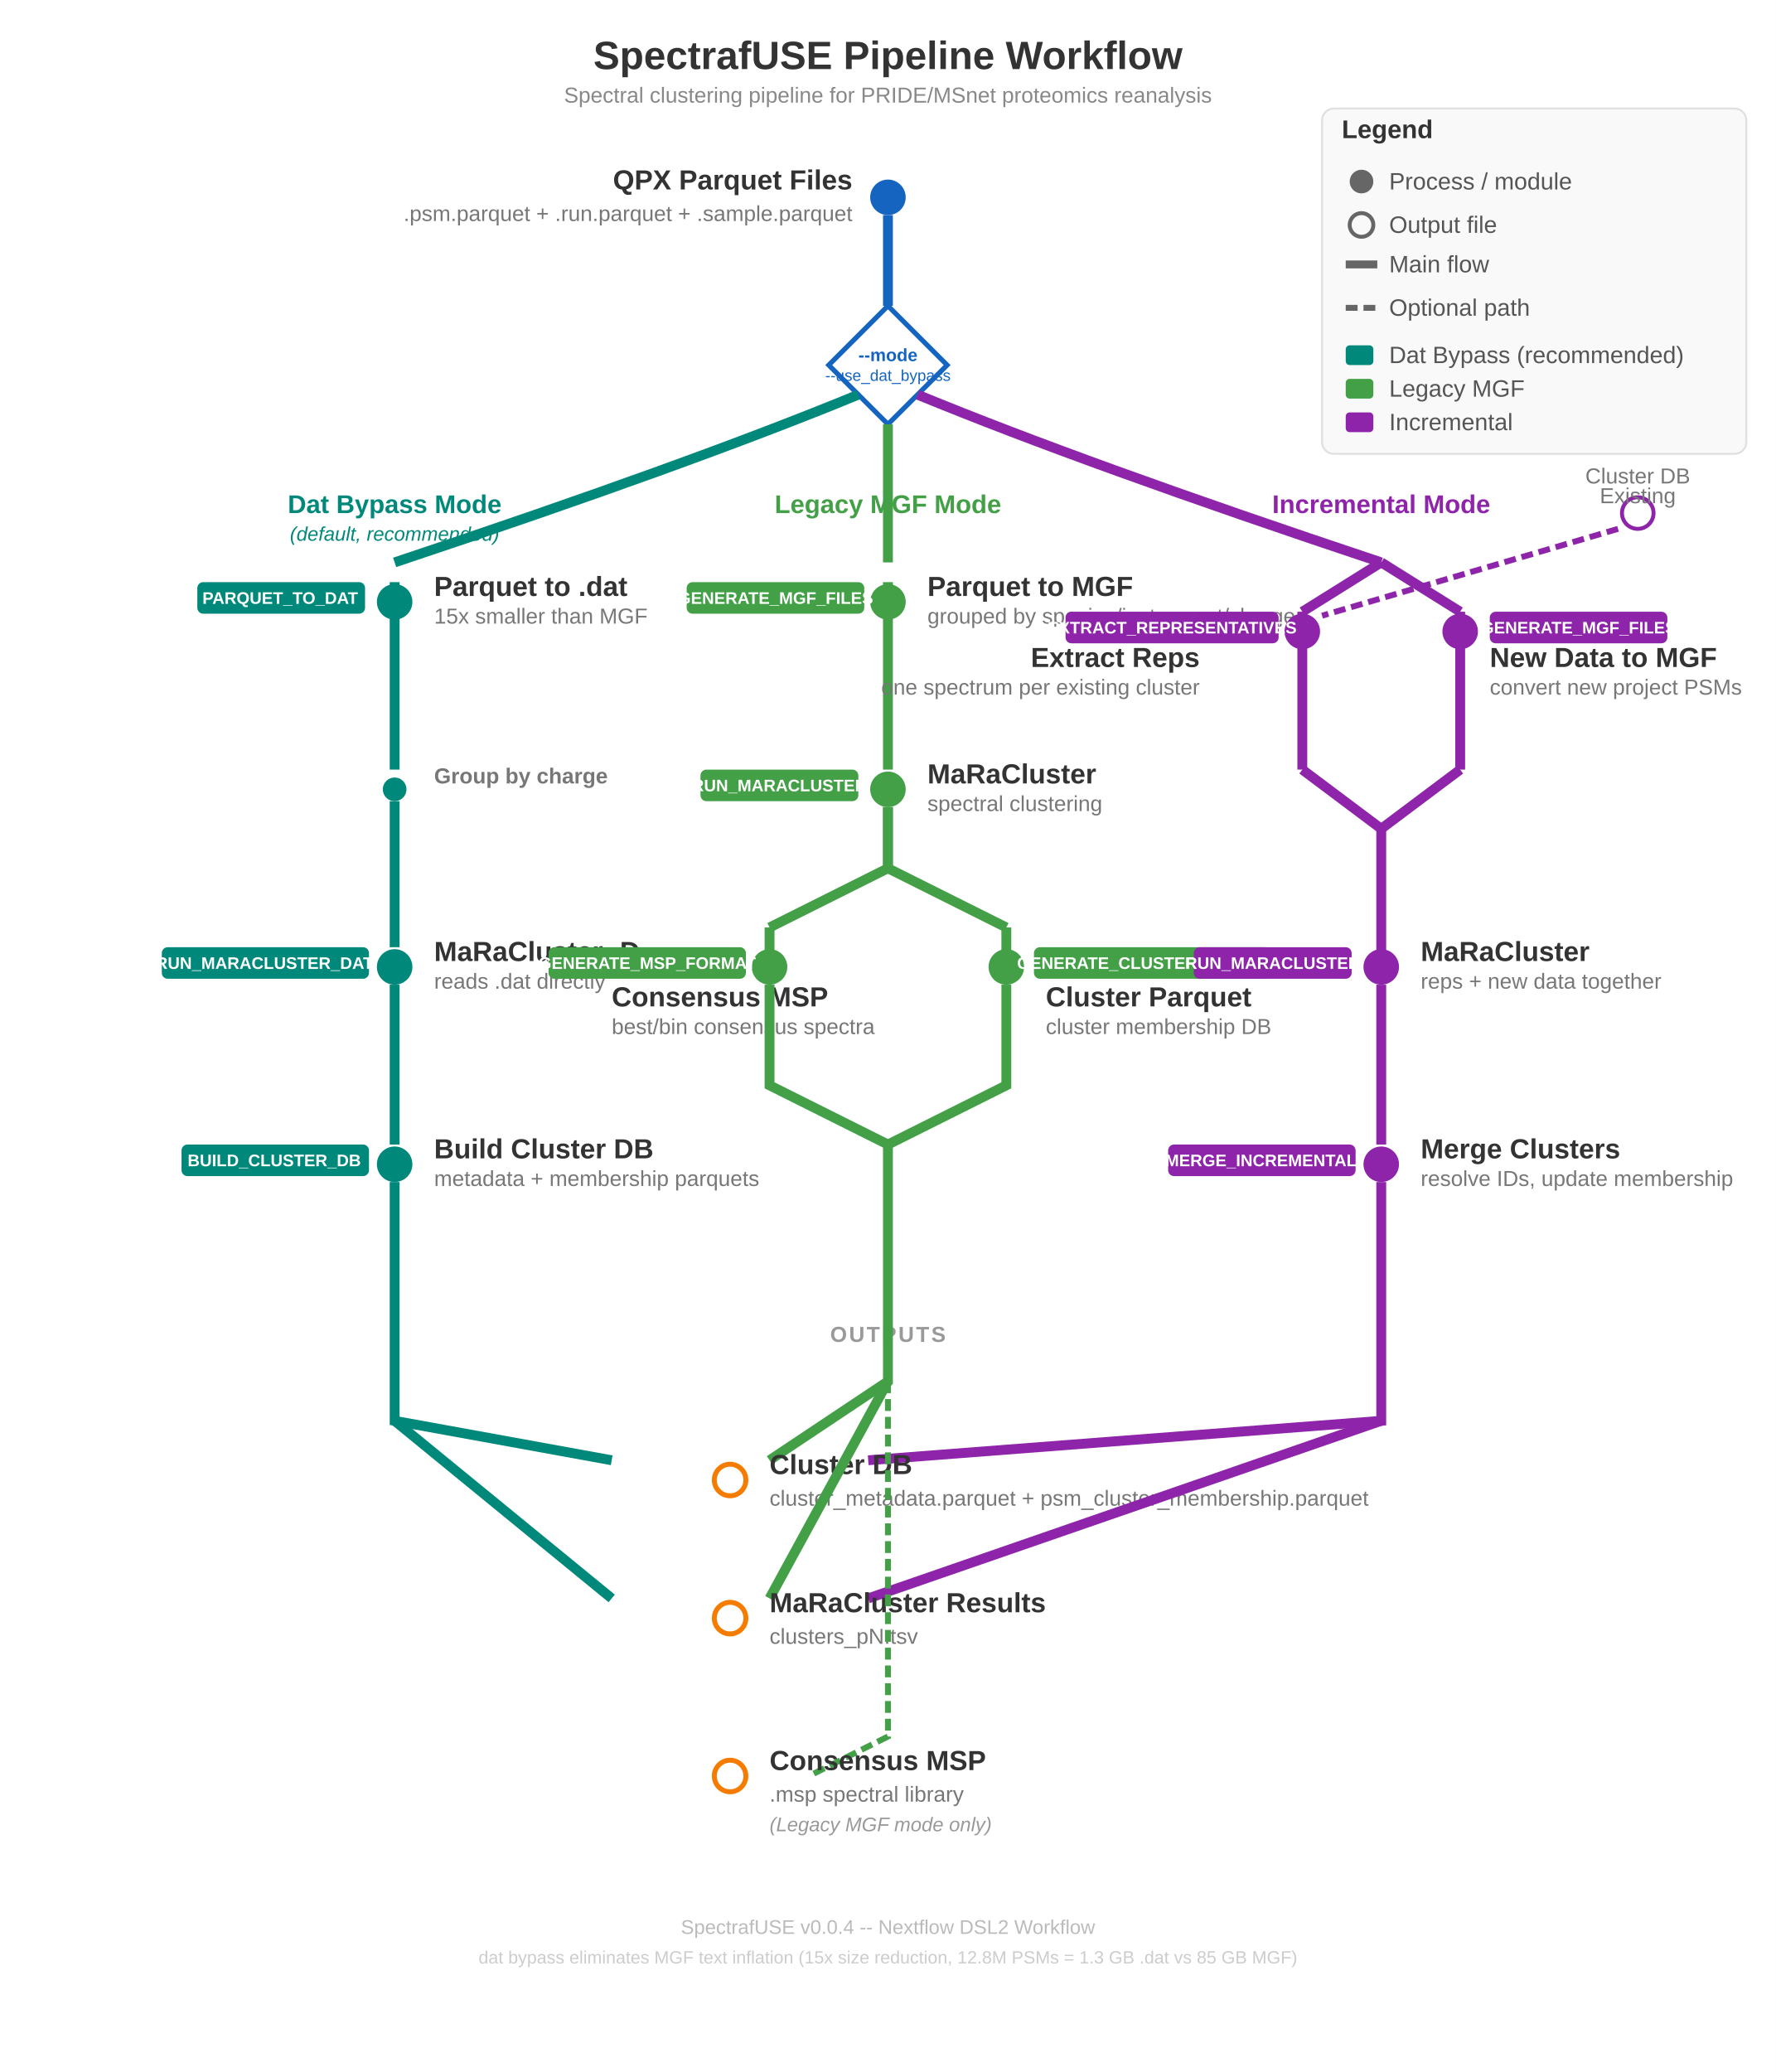
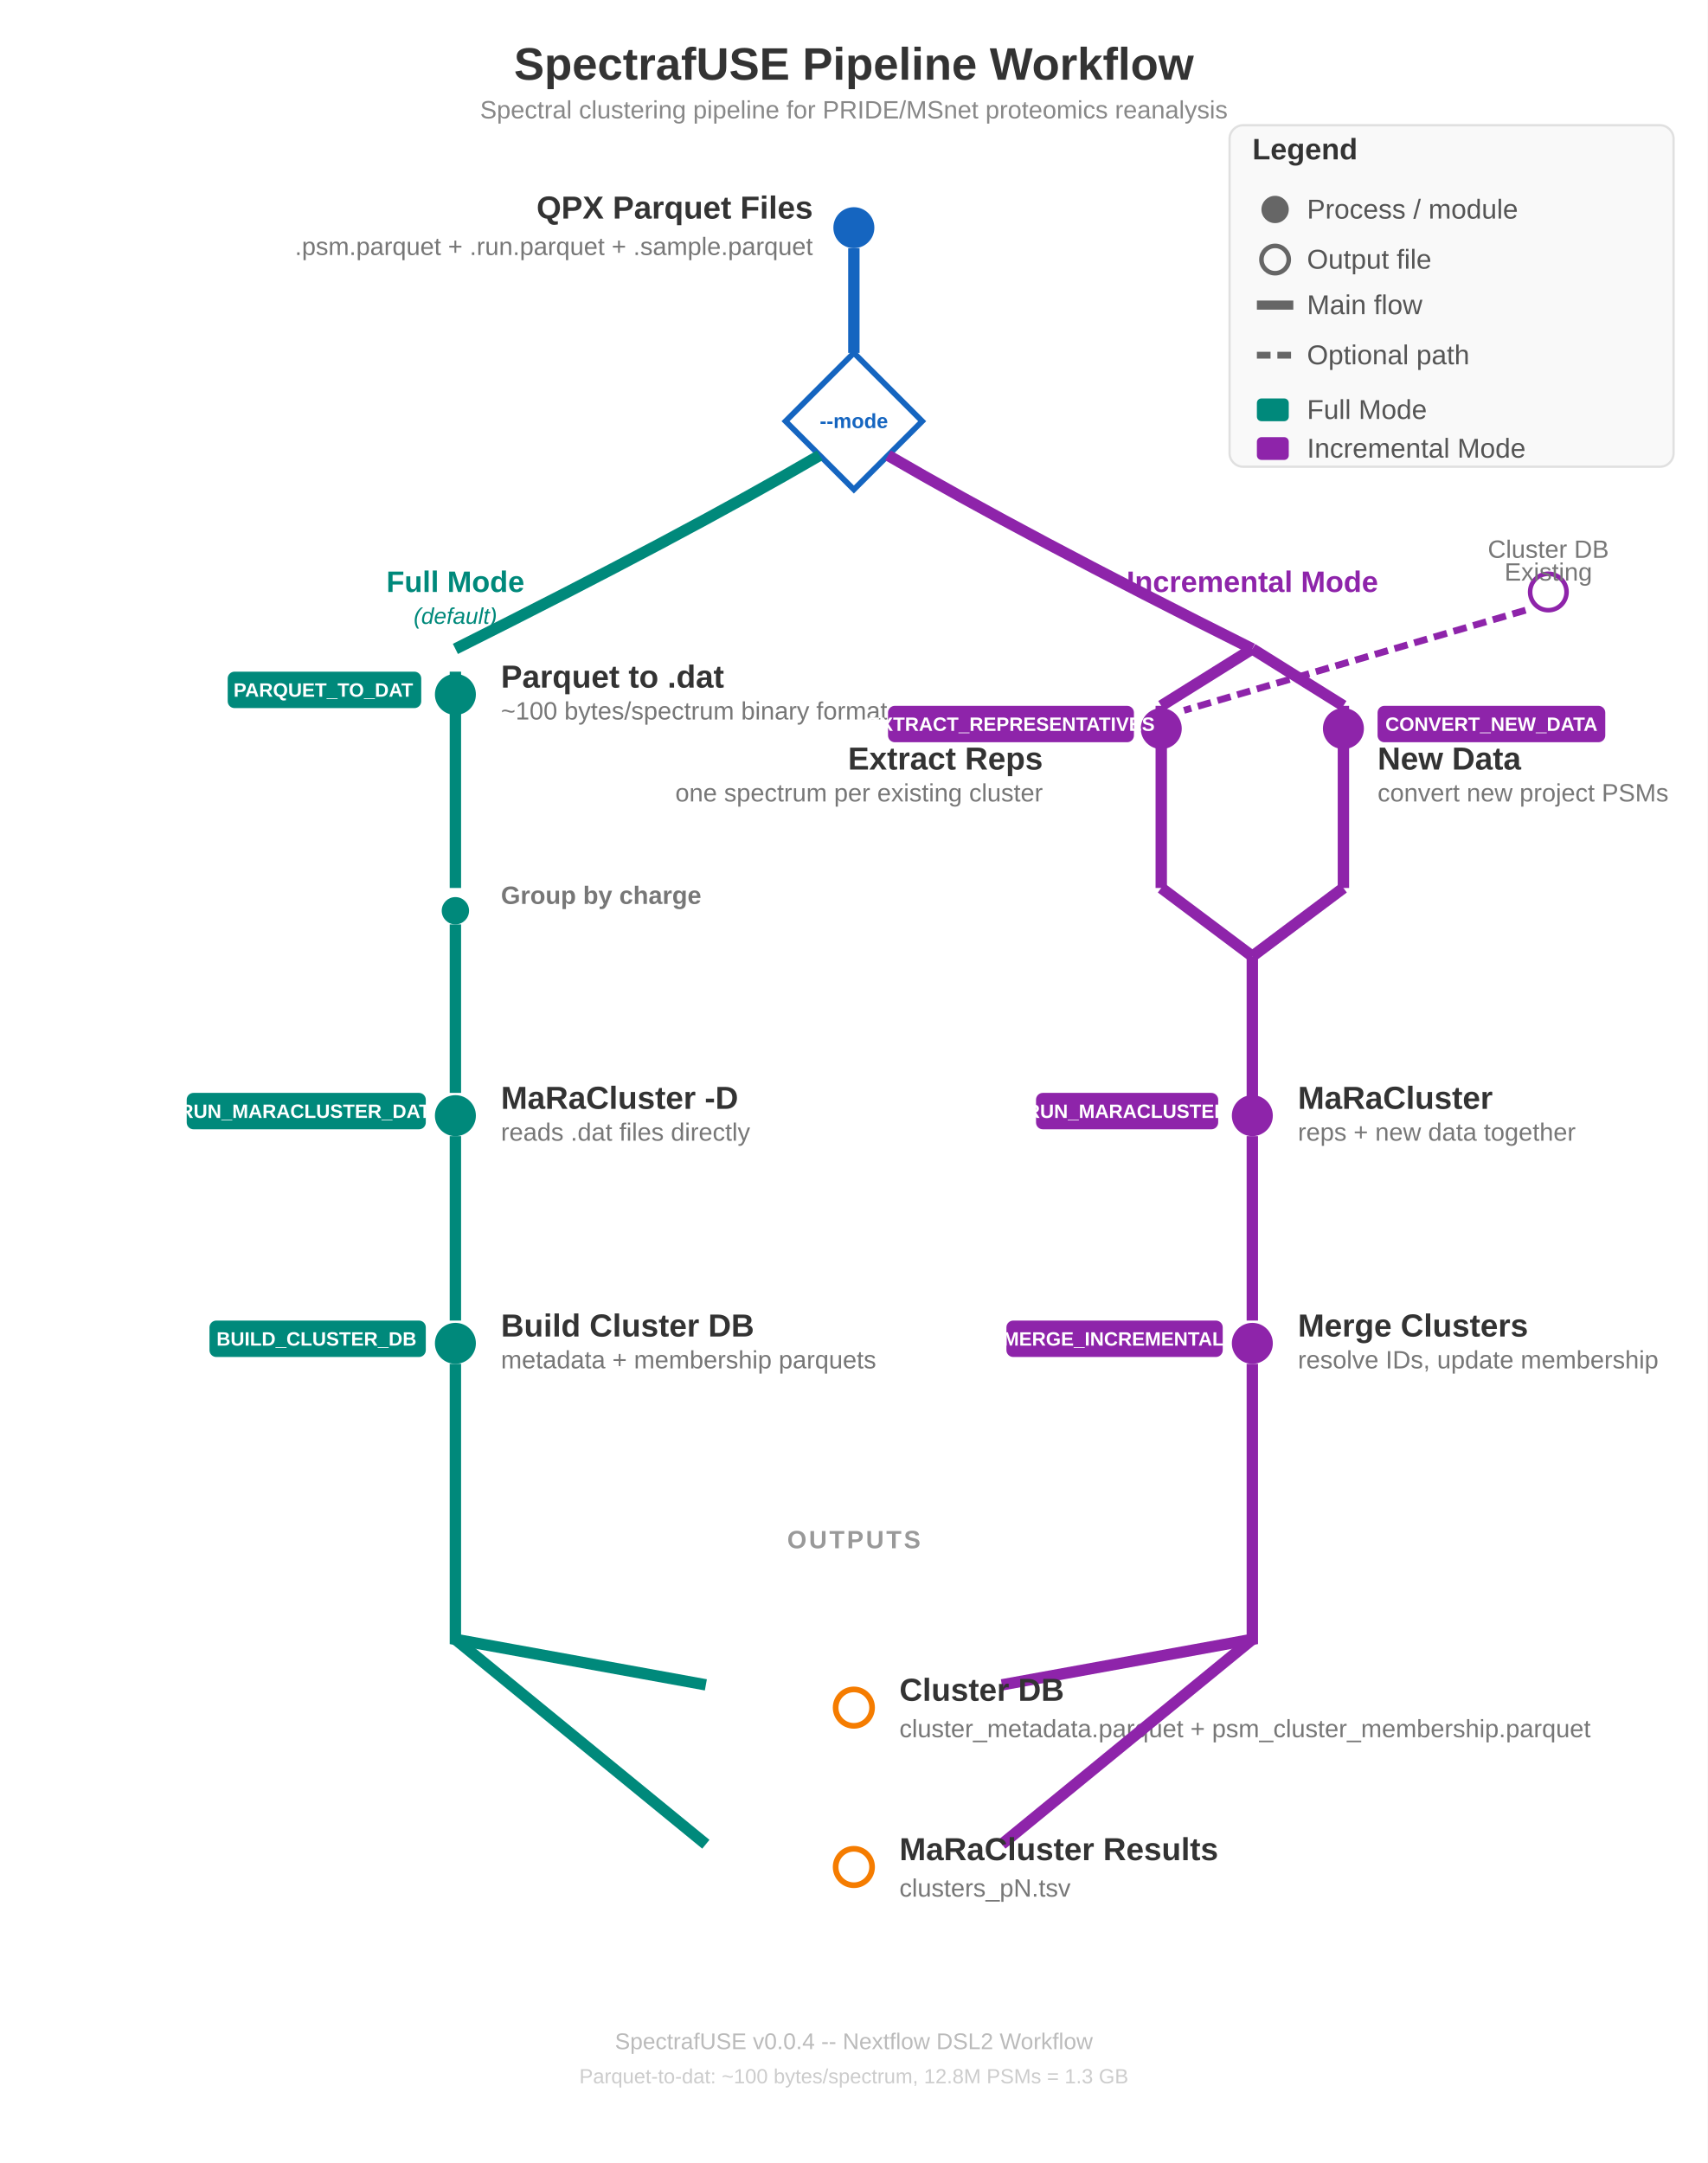
- <svg xmlns="http://www.w3.org/2000/svg" viewBox="0 0 900 1050" width="900" height="1050">
+ <svg xmlns="http://www.w3.org/2000/svg" viewBox="0 0 750 950" width="750" height="950">
  <defs>
    <style>
      .station-label {
        font-family: 'Helvetica Neue', Arial, sans-serif;
        font-size: 14px;
        fill: #333;
        font-weight: 600;
      }
      .station-sublabel {
        font-family: 'Helvetica Neue', Arial, sans-serif;
        font-size: 11px;
        fill: #777;
      }
      .tool-badge text {
        font-family: 'Helvetica Neue', Arial, sans-serif;
        font-size: 8.5px;
        font-weight: bold;
        fill: #ffffff;
      }
      .legend-text {
        font-family: 'Helvetica Neue', Arial, sans-serif;
        font-size: 12px;
        fill: #555;
      }
      .legend-title {
        font-family: 'Helvetica Neue', Arial, sans-serif;
        font-size: 13px;
        font-weight: bold;
        fill: #333;
      }
      .skip-label {
        font-family: 'Helvetica Neue', Arial, sans-serif;
        font-size: 10px;
        font-style: italic;
        fill: #999;
      }
      .mode-label {
        font-family: 'Helvetica Neue', Arial, sans-serif;
        font-size: 13px;
        font-weight: bold;
      }
      .mode-sublabel {
        font-family: 'Helvetica Neue', Arial, sans-serif;
        font-size: 10px;
        font-style: italic;
      }
      .section-title {
        font-family: 'Helvetica Neue', Arial, sans-serif;
        font-size: 11px;
        font-weight: 600;
        fill: #999;
        letter-spacing: 1px;
      }
    </style>
  </defs>
-   <rect width="900" height="1050" fill="#ffffff" />
-   <text x="450" y="35" text-anchor="middle" font-family="'Helvetica Neue', Arial, sans-serif" font-size="20" font-weight="bold" fill="#333">SpectrafUSE Pipeline Workflow</text>
-   <text x="450" y="52" text-anchor="middle" font-family="'Helvetica Neue', Arial, sans-serif" font-size="11" fill="#888">Spectral clustering pipeline for PRIDE/MSnet proteomics reanalysis</text>
-   <g transform="translate(680, 70)">
-     <rect x="-10" y="-15" width="215" height="175" rx="6" fill="#f9f9f9" stroke="#e0e0e0" stroke-width="1" />
+   <rect width="750" height="950" fill="#ffffff" />
+   <text x="375" y="35" text-anchor="middle" font-family="'Helvetica Neue', Arial, sans-serif" font-size="20" font-weight="bold" fill="#333">SpectrafUSE Pipeline Workflow</text>
+   <text x="375" y="52" text-anchor="middle" font-family="'Helvetica Neue', Arial, sans-serif" font-size="11" fill="#888">Spectral clustering pipeline for PRIDE/MSnet proteomics reanalysis</text>
+   <g transform="translate(550, 70)">
+     <rect x="-10" y="-15" width="195" height="150" rx="6" fill="#f9f9f9" stroke="#e0e0e0" stroke-width="1" />
    <text x="0" y="0" class="legend-title">Legend</text>
    <circle cx="10" cy="22" r="6" fill="#666" />
    <text x="24" y="26" class="legend-text">Process / module</text>
    <circle cx="10" cy="44" r="6" fill="none" stroke="#666" stroke-width="2" />
    <text x="24" y="48" class="legend-text">Output file</text>
    <line x1="2" y1="64" x2="18" y2="64" stroke="#666" stroke-width="4" />
    <text x="24" y="68" class="legend-text">Main flow</text>
    <line x1="2" y1="86" x2="18" y2="86" stroke="#666" stroke-width="3" stroke-dasharray="6,3" />
    <text x="24" y="90" class="legend-text">Optional path</text>
    <rect x="2" y="105" width="14" height="10" rx="2" fill="#00897B" />
-     <text x="24" y="114" class="legend-text">Dat Bypass (recommended)</text>
-     <rect x="2" y="122" width="14" height="10" rx="2" fill="#43A047" />
-     <text x="24" y="131" class="legend-text">Legacy MGF</text>
-     <rect x="2" y="139" width="14" height="10" rx="2" fill="#8E24AA" />
-     <text x="24" y="148" class="legend-text">Incremental</text>
+     <text x="24" y="114" class="legend-text">Full Mode</text>
+     <rect x="2" y="122" width="14" height="10" rx="2" fill="#8E24AA" />
+     <text x="24" y="131" class="legend-text">Incremental Mode</text>
  </g>
-   <circle cx="450" cy="100" r="9" fill="#1565C0" />
-   <text x="450" y="96" text-anchor="end" dx="-18" class="station-label" fill="#1565C0">QPX Parquet Files</text>
-   <text x="450" y="112" text-anchor="end" dx="-18" class="station-sublabel">.psm.parquet + .run.parquet + .sample.parquet</text>
-   <line x1="450" y1="109" x2="450" y2="155" stroke="#1565C0" stroke-width="5" />
-   <polygon points="450,155 480,185 450,215 420,185" fill="none" stroke="#1565C0" stroke-width="2.5" />
-   <text x="450" y="183" text-anchor="middle" font-family="'Helvetica Neue', Arial, sans-serif" font-size="9" font-weight="bold" fill="#1565C0">--mode</text>
-   <text x="450" y="193" text-anchor="middle" font-family="'Helvetica Neue', Arial, sans-serif" font-size="8" fill="#1565C0">--use_dat_bypass</text>
-   <text x="200" y="260" text-anchor="middle" class="mode-label" fill="#00897B">Dat Bypass Mode</text>
-   <text x="200" y="274" text-anchor="middle" class="mode-sublabel" fill="#00897B">(default, recommended)</text>
-   <text x="450" y="260" text-anchor="middle" class="mode-label" fill="#43A047">Legacy MGF Mode</text>
-   <text x="700" y="260" text-anchor="middle" class="mode-label" fill="#8E24AA">Incremental Mode</text>
-   <path d="M 435,200 Q 350,235 200,285" fill="none" stroke="#00897B" stroke-width="5" />
-   <line x1="450" y1="215" x2="450" y2="285" stroke="#43A047" stroke-width="5" />
-   <path d="M 465,200 Q 550,235 700,285" fill="none" stroke="#8E24AA" stroke-width="5" />
+   <circle cx="375" cy="100" r="9" fill="#1565C0" />
+   <text x="375" y="96" text-anchor="end" dx="-18" class="station-label" fill="#1565C0">QPX Parquet Files</text>
+   <text x="375" y="112" text-anchor="end" dx="-18" class="station-sublabel">.psm.parquet + .run.parquet + .sample.parquet</text>
+   <line x1="375" y1="109" x2="375" y2="155" stroke="#1565C0" stroke-width="5" />
+   <polygon points="375,155 405,185 375,215 345,185" fill="none" stroke="#1565C0" stroke-width="2.5" />
+   <text x="375" y="188" text-anchor="middle" font-family="'Helvetica Neue', Arial, sans-serif" font-size="9" font-weight="bold" fill="#1565C0">--mode</text>
+   <text x="200" y="260" text-anchor="middle" class="mode-label" fill="#00897B">Full Mode</text>
+   <text x="200" y="274" text-anchor="middle" class="mode-sublabel" fill="#00897B">(default)</text>
+   <text x="550" y="260" text-anchor="middle" class="mode-label" fill="#8E24AA">Incremental Mode</text>
+   <path d="M 360,200 Q 300,235 200,285" fill="none" stroke="#00897B" stroke-width="5" />
+   <path d="M 390,200 Q 450,235 550,285" fill="none" stroke="#8E24AA" stroke-width="5" />
  <line x1="200" y1="295" x2="200" y2="390" stroke="#00897B" stroke-width="5" />
  <circle cx="200" cy="305" r="9" fill="#00897B" />
  <g class="tool-badge">
    <rect x="100" y="295" width="85" height="16" rx="3" fill="#00897B" />
    <text x="142" y="306" text-anchor="middle">PARQUET_TO_DAT</text>
  </g>
  <text x="220" y="302" class="station-label">Parquet to .dat</text>
-   <text x="220" y="316" class="station-sublabel">15x smaller than MGF</text>
+   <text x="220" y="316" class="station-sublabel">~100 bytes/spectrum binary format</text>
  <circle cx="200" cy="400" r="6" fill="#00897B" />
  <text x="220" y="397" class="station-sublabel" fill="#00897B" font-weight="600">Group by charge</text>
  <line x1="200" y1="406" x2="200" y2="480" stroke="#00897B" stroke-width="5" />
  <circle cx="200" cy="490" r="9" fill="#00897B" />
  <g class="tool-badge">
    <rect x="82" y="480" width="105" height="16" rx="3" fill="#00897B" />
    <text x="134" y="491" text-anchor="middle">RUN_MARACLUSTER_DAT</text>
  </g>
  <text x="220" y="487" class="station-label">MaRaCluster -D</text>
-   <text x="220" y="501" class="station-sublabel">reads .dat directly</text>
+   <text x="220" y="501" class="station-sublabel">reads .dat files directly</text>
  <line x1="200" y1="499" x2="200" y2="580" stroke="#00897B" stroke-width="5" />
  <circle cx="200" cy="590" r="9" fill="#00897B" />
  <g class="tool-badge">
    <rect x="92" y="580" width="95" height="16" rx="3" fill="#00897B" />
    <text x="139" y="591" text-anchor="middle">BUILD_CLUSTER_DB</text>
  </g>
  <text x="220" y="587" class="station-label">Build Cluster DB</text>
  <text x="220" y="601" class="station-sublabel">metadata + membership parquets</text>
-   <line x1="450" y1="295" x2="450" y2="390" stroke="#43A047" stroke-width="5" />
-   <circle cx="450" cy="305" r="9" fill="#43A047" />
+   <path d="M 550,285 L 510,310" stroke="#8E24AA" stroke-width="5" fill="none" />
+   <line x1="510" y1="310" x2="510" y2="390" stroke="#8E24AA" stroke-width="5" />
+   <circle cx="510" cy="320" r="9" fill="#8E24AA" />
  <g class="tool-badge">
-     <rect x="348" y="295" width="90" height="16" rx="3" fill="#43A047" />
-     <text x="393" y="306" text-anchor="middle">GENERATE_MGF_FILES</text>
+     <rect x="390" y="310" width="108" height="16" rx="3" fill="#8E24AA" />
+     <text x="444" y="321" text-anchor="middle">EXTRACT_REPRESENTATIVES</text>
  </g>
-   <text x="470" y="302" class="station-label">Parquet to MGF</text>
-   <text x="470" y="316" class="station-sublabel">grouped by species/instrument/charge</text>
-   <circle cx="450" cy="400" r="9" fill="#43A047" />
+   <text x="458" y="338" class="station-label" text-anchor="end">Extract Reps</text>
+   <text x="458" y="352" class="station-sublabel" text-anchor="end">one spectrum per existing cluster</text>
+   <path d="M 550,285 L 590,310" stroke="#8E24AA" stroke-width="5" fill="none" />
+   <line x1="590" y1="310" x2="590" y2="390" stroke="#8E24AA" stroke-width="5" />
+   <circle cx="590" cy="320" r="9" fill="#8E24AA" />
  <g class="tool-badge">
-     <rect x="355" y="390" width="80" height="16" rx="3" fill="#43A047" />
-     <text x="395" y="401" text-anchor="middle">RUN_MARACLUSTER</text>
+     <rect x="605" y="310" width="100" height="16" rx="3" fill="#8E24AA" />
+     <text x="655" y="321" text-anchor="middle">CONVERT_NEW_DATA</text>
  </g>
-   <text x="470" y="397" class="station-label">MaRaCluster</text>
-   <text x="470" y="411" class="station-sublabel">spectral clustering</text>
-   <path d="M 450,409 L 450,440 L 390,470" stroke="#43A047" stroke-width="5" fill="none" />
-   <path d="M 450,409 L 450,440 L 510,470" stroke="#43A047" stroke-width="5" fill="none" />
-   <line x1="390" y1="470" x2="390" y2="490" stroke="#43A047" stroke-width="5" />
-   <circle cx="390" cy="490" r="9" fill="#43A047" />
+   <text x="605" y="338" class="station-label">New Data</text>
+   <text x="605" y="352" class="station-sublabel">convert new project PSMs</text>
+   <path d="M 510,390 L 550,420" stroke="#8E24AA" stroke-width="5" fill="none" />
+   <path d="M 590,390 L 550,420" stroke="#8E24AA" stroke-width="5" fill="none" />
+   <line x1="550" y1="420" x2="550" y2="490" stroke="#8E24AA" stroke-width="5" />
+   <circle cx="550" cy="490" r="9" fill="#8E24AA" />
  <g class="tool-badge">
-     <rect x="278" y="480" width="100" height="16" rx="3" fill="#43A047" />
-     <text x="328" y="491" text-anchor="middle">GENERATE_MSP_FORMAT</text>
+     <rect x="455" y="480" width="80" height="16" rx="3" fill="#8E24AA" />
+     <text x="495" y="491" text-anchor="middle">RUN_MARACLUSTER</text>
  </g>
-   <text x="310" y="510" class="station-label">Consensus MSP</text>
-   <text x="310" y="524" class="station-sublabel">best/bin consensus spectra</text>
-   <line x1="510" y1="470" x2="510" y2="490" stroke="#43A047" stroke-width="5" />
-   <circle cx="510" cy="490" r="9" fill="#43A047" />
+   <text x="570" y="487" class="station-label">MaRaCluster</text>
+   <text x="570" y="501" class="station-sublabel">reps + new data together</text>
+   <line x1="550" y1="499" x2="550" y2="580" stroke="#8E24AA" stroke-width="5" />
+   <circle cx="550" cy="590" r="9" fill="#8E24AA" />
  <g class="tool-badge">
-     <rect x="524" y="480" width="120" height="16" rx="3" fill="#43A047" />
-     <text x="584" y="491" text-anchor="middle">GENERATE_CLUSTER_PARQUET</text>
+     <rect x="442" y="580" width="95" height="16" rx="3" fill="#8E24AA" />
+     <text x="489" y="591" text-anchor="middle">MERGE_INCREMENTAL</text>
  </g>
-   <text x="530" y="510" class="station-label">Cluster Parquet</text>
-   <text x="530" y="524" class="station-sublabel">cluster membership DB</text>
-   <path d="M 390,499 L 390,550 L 450,580" stroke="#43A047" stroke-width="5" fill="none" />
-   <path d="M 510,499 L 510,550 L 450,580" stroke="#43A047" stroke-width="5" fill="none" />
-   <path d="M 700,285 L 660,310" stroke="#8E24AA" stroke-width="5" fill="none" />
-   <line x1="660" y1="310" x2="660" y2="390" stroke="#8E24AA" stroke-width="5" />
-   <circle cx="660" cy="320" r="9" fill="#8E24AA" />
-   <g class="tool-badge">
-     <rect x="540" y="310" width="108" height="16" rx="3" fill="#8E24AA" />
-     <text x="594" y="321" text-anchor="middle">EXTRACT_REPRESENTATIVES</text>
-   </g>
-   <text x="608" y="338" class="station-label" text-anchor="end">Extract Reps</text>
-   <text x="608" y="352" class="station-sublabel" text-anchor="end">one spectrum per existing cluster</text>
-   <path d="M 700,285 L 740,310" stroke="#8E24AA" stroke-width="5" fill="none" />
-   <line x1="740" y1="310" x2="740" y2="390" stroke="#8E24AA" stroke-width="5" />
-   <circle cx="740" cy="320" r="9" fill="#8E24AA" />
-   <g class="tool-badge">
-     <rect x="755" y="310" width="90" height="16" rx="3" fill="#8E24AA" />
-     <text x="800" y="321" text-anchor="middle">GENERATE_MGF_FILES</text>
-   </g>
-   <text x="755" y="338" class="station-label">New Data to MGF</text>
-   <text x="755" y="352" class="station-sublabel">convert new project PSMs</text>
-   <path d="M 660,390 L 700,420" stroke="#8E24AA" stroke-width="5" fill="none" />
-   <path d="M 740,390 L 700,420" stroke="#8E24AA" stroke-width="5" fill="none" />
-   <line x1="700" y1="420" x2="700" y2="490" stroke="#8E24AA" stroke-width="5" />
-   <circle cx="700" cy="490" r="9" fill="#8E24AA" />
-   <g class="tool-badge">
-     <rect x="605" y="480" width="80" height="16" rx="3" fill="#8E24AA" />
-     <text x="645" y="491" text-anchor="middle">RUN_MARACLUSTER</text>
-   </g>
-   <text x="720" y="487" class="station-label">MaRaCluster</text>
-   <text x="720" y="501" class="station-sublabel">reps + new data together</text>
-   <line x1="700" y1="499" x2="700" y2="580" stroke="#8E24AA" stroke-width="5" />
-   <circle cx="700" cy="590" r="9" fill="#8E24AA" />
-   <g class="tool-badge">
-     <rect x="592" y="580" width="95" height="16" rx="3" fill="#8E24AA" />
-     <text x="639" y="591" text-anchor="middle">MERGE_INCREMENTAL</text>
-   </g>
-   <text x="720" y="587" class="station-label">Merge Clusters</text>
-   <text x="720" y="601" class="station-sublabel">resolve IDs, update membership</text>
-   <circle cx="830" cy="260" r="8" fill="none" stroke="#8E24AA" stroke-width="2" />
-   <text x="830" y="255" text-anchor="middle" class="station-sublabel" fill="#8E24AA">Existing</text>
-   <text x="830" y="245" text-anchor="middle" class="station-sublabel" fill="#8E24AA">Cluster DB</text>
-   <line x1="820" y1="268" x2="670" y2="312" stroke="#8E24AA" stroke-width="3" stroke-dasharray="6,3" />
-   <text x="450" y="680" text-anchor="middle" class="section-title" fill="#999">OUTPUTS</text>
+   <text x="570" y="587" class="station-label">Merge Clusters</text>
+   <text x="570" y="601" class="station-sublabel">resolve IDs, update membership</text>
+   <circle cx="680" cy="260" r="8" fill="none" stroke="#8E24AA" stroke-width="2" />
+   <text x="680" y="255" text-anchor="middle" class="station-sublabel" fill="#8E24AA">Existing</text>
+   <text x="680" y="245" text-anchor="middle" class="station-sublabel" fill="#8E24AA">Cluster DB</text>
+   <line x1="670" y1="268" x2="520" y2="312" stroke="#8E24AA" stroke-width="3" stroke-dasharray="6,3" />
+   <text x="375" y="680" text-anchor="middle" class="section-title" fill="#999">OUTPUTS</text>
  <path d="M 200,599 L 200,720 L 310,740" stroke="#00897B" stroke-width="5" fill="none" />
-   <path d="M 450,580 L 450,700 L 390,740" stroke="#43A047" stroke-width="5" fill="none" />
-   <path d="M 700,599 L 700,720 L 440,740" stroke="#8E24AA" stroke-width="5" fill="none" />
-   <circle cx="370" cy="750" r="8" fill="none" stroke="#F57C00" stroke-width="2.5" />
-   <text x="390" y="747" class="station-label" fill="#F57C00">Cluster DB</text>
-   <text x="390" y="763" class="station-sublabel">cluster_metadata.parquet + psm_cluster_membership.parquet</text>
+   <path d="M 550,599 L 550,720 L 440,740" stroke="#8E24AA" stroke-width="5" fill="none" />
+   <circle cx="375" cy="750" r="8" fill="none" stroke="#F57C00" stroke-width="2.5" />
+   <text x="395" y="747" class="station-label" fill="#F57C00">Cluster DB</text>
+   <text x="395" y="763" class="station-sublabel">cluster_metadata.parquet + psm_cluster_membership.parquet</text>
  <path d="M 200,720 L 310,810" stroke="#00897B" stroke-width="5" fill="none" />
-   <path d="M 450,700 L 390,810" stroke="#43A047" stroke-width="5" fill="none" />
-   <path d="M 700,720 L 440,810" stroke="#8E24AA" stroke-width="5" fill="none" />
-   <circle cx="370" cy="820" r="8" fill="none" stroke="#F57C00" stroke-width="2.5" />
-   <text x="390" y="817" class="station-label" fill="#F57C00">MaRaCluster Results</text>
-   <text x="390" y="833" class="station-sublabel">clusters_pN.tsv</text>
-   <path d="M 450,700 L 450,880 L 410,900" stroke="#43A047" stroke-width="3" stroke-dasharray="6,3" fill="none" />
-   <circle cx="370" cy="900" r="8" fill="none" stroke="#F57C00" stroke-width="2.5" />
-   <text x="390" y="897" class="station-label" fill="#F57C00">Consensus MSP</text>
-   <text x="390" y="913" class="station-sublabel">.msp spectral library</text>
-   <text x="390" y="928" class="skip-label">(Legacy MGF mode only)</text>
-   <text x="450" y="980" text-anchor="middle" font-family="'Helvetica Neue', Arial, sans-serif" font-size="10" fill="#bbb">SpectrafUSE v0.0.4 -- Nextflow DSL2 Workflow</text>
-   <text x="450" y="995" text-anchor="middle" font-family="'Helvetica Neue', Arial, sans-serif" font-size="9" fill="#ccc">dat bypass eliminates MGF text inflation (15x size reduction, 12.8M PSMs = 1.3 GB .dat vs 85 GB MGF)</text>
+   <path d="M 550,720 L 440,810" stroke="#8E24AA" stroke-width="5" fill="none" />
+   <circle cx="375" cy="820" r="8" fill="none" stroke="#F57C00" stroke-width="2.5" />
+   <text x="395" y="817" class="station-label" fill="#F57C00">MaRaCluster Results</text>
+   <text x="395" y="833" class="station-sublabel">clusters_pN.tsv</text>
+   <text x="375" y="900" text-anchor="middle" font-family="'Helvetica Neue', Arial, sans-serif" font-size="10" fill="#bbb">SpectrafUSE v0.0.4 -- Nextflow DSL2 Workflow</text>
+   <text x="375" y="915" text-anchor="middle" font-family="'Helvetica Neue', Arial, sans-serif" font-size="9" fill="#ccc">Parquet-to-dat: ~100 bytes/spectrum, 12.8M PSMs = 1.3 GB</text>
</svg>
